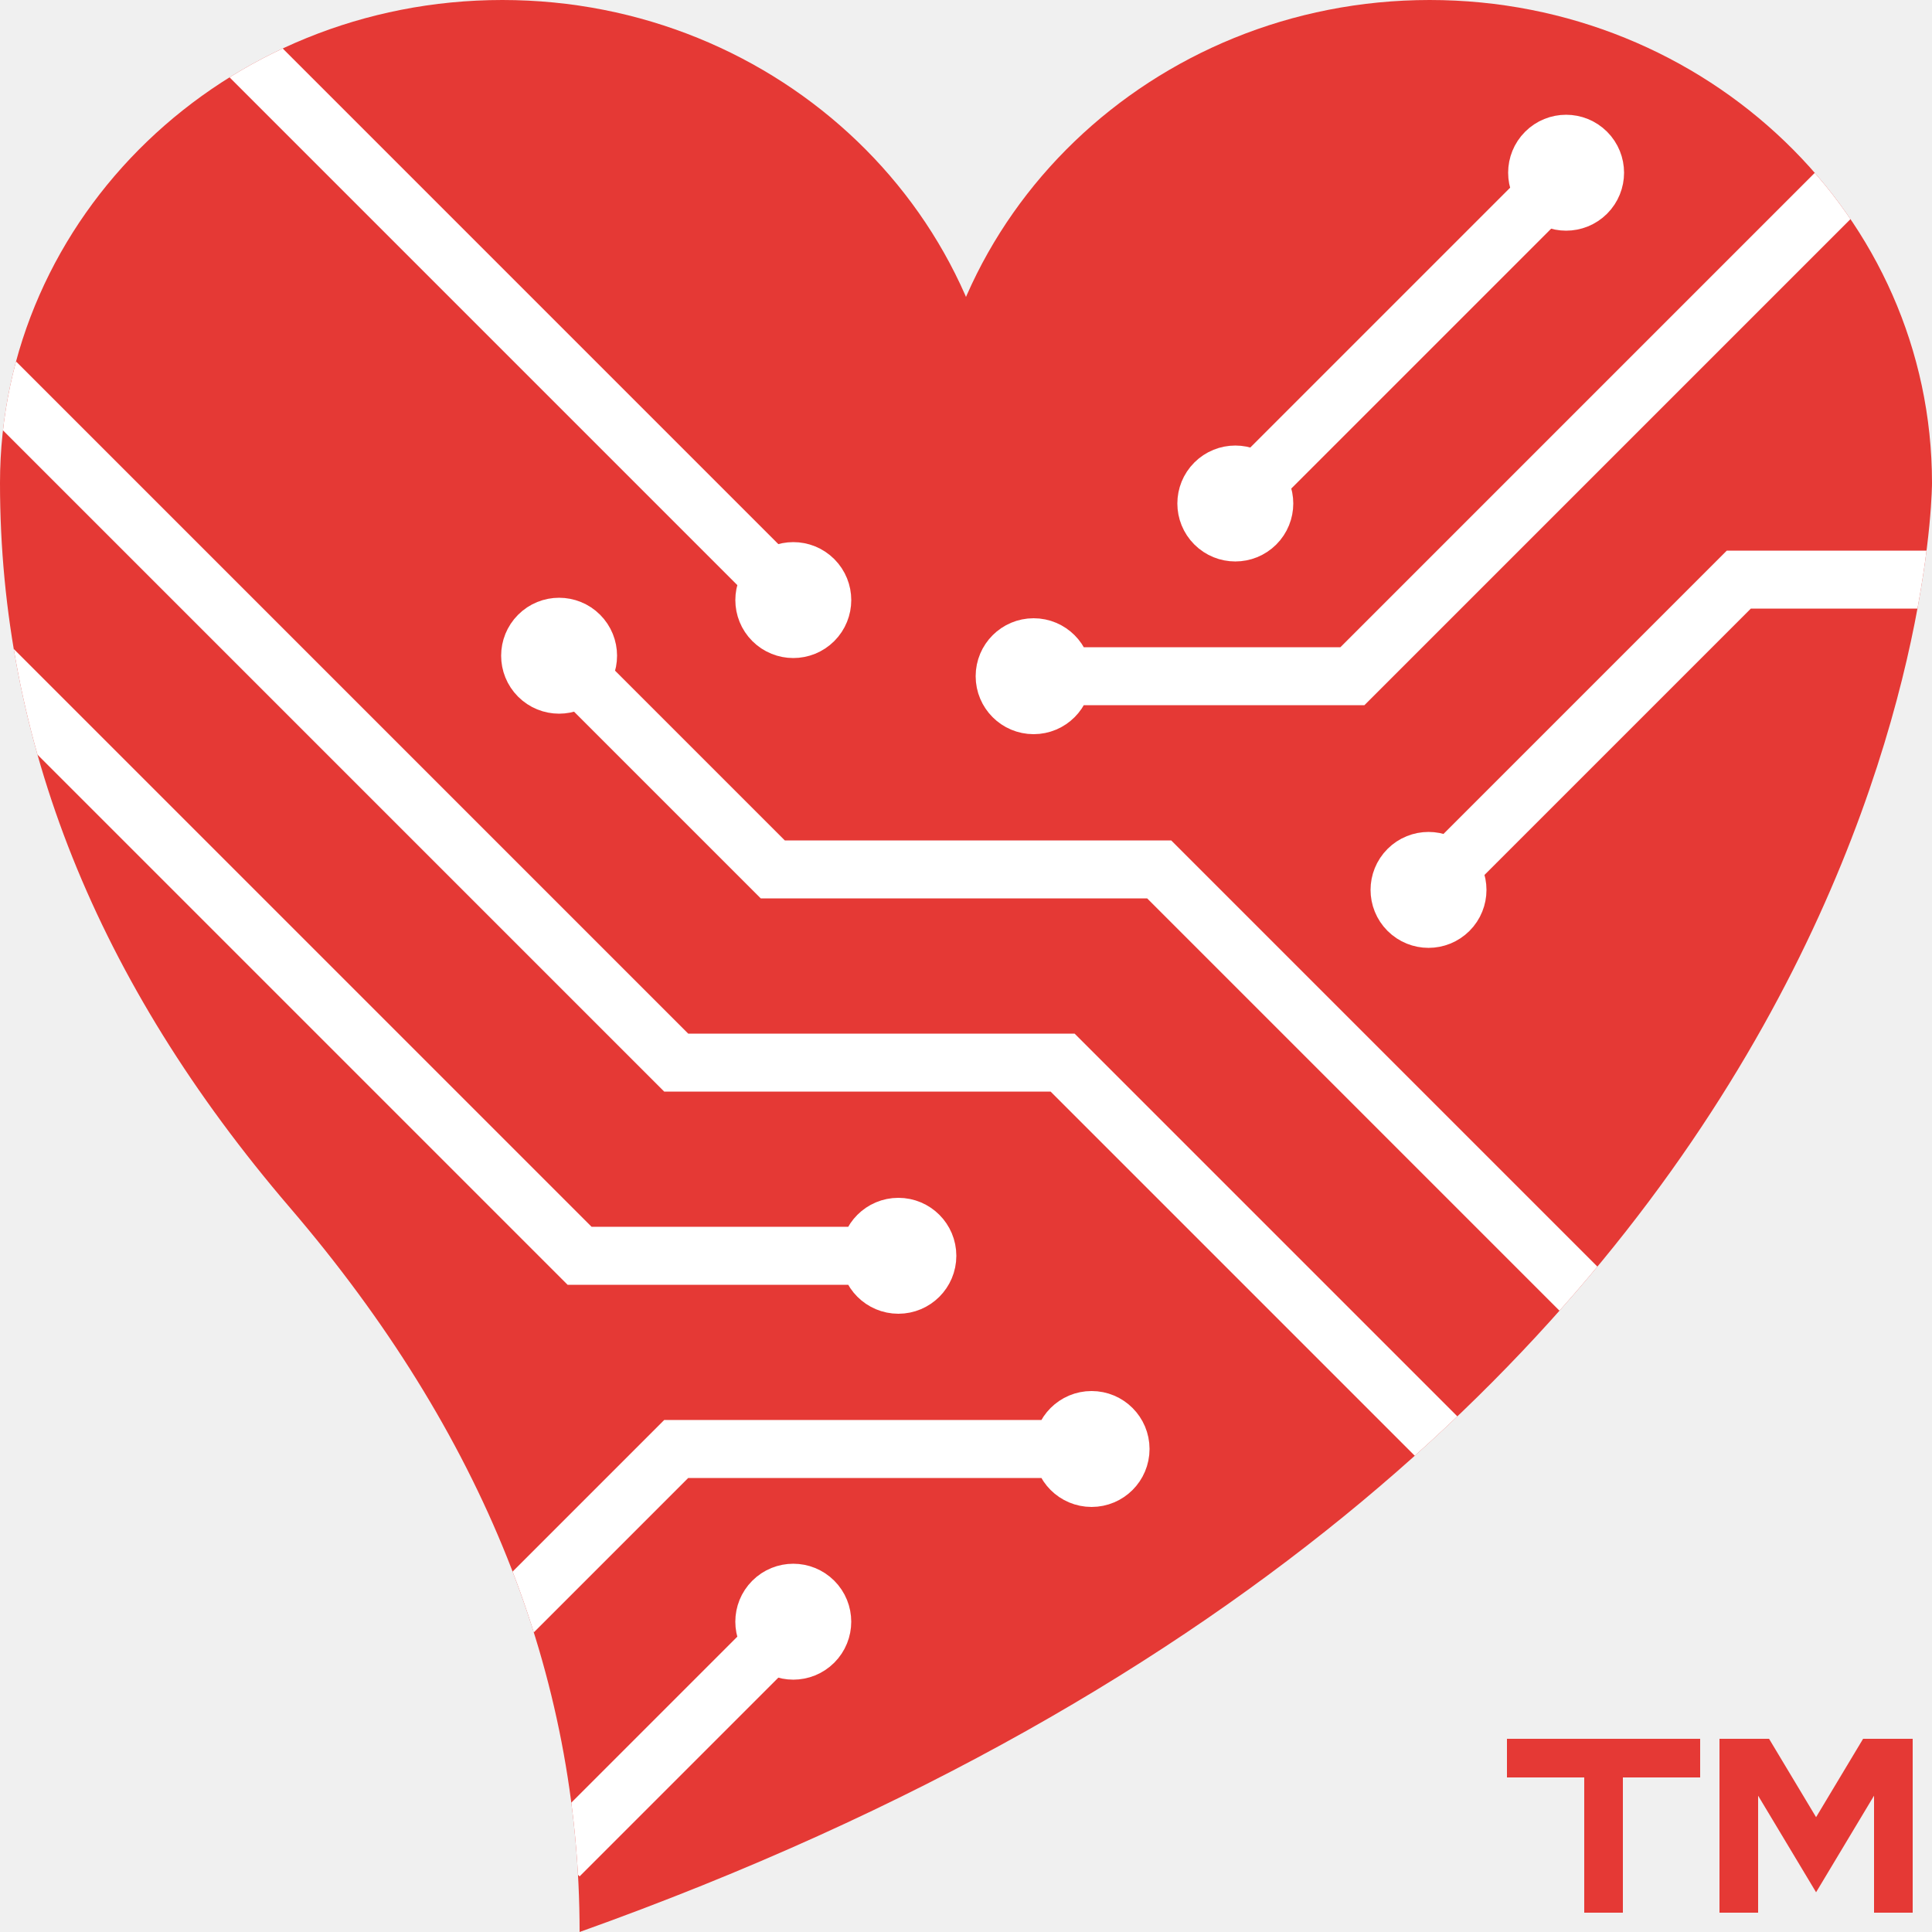
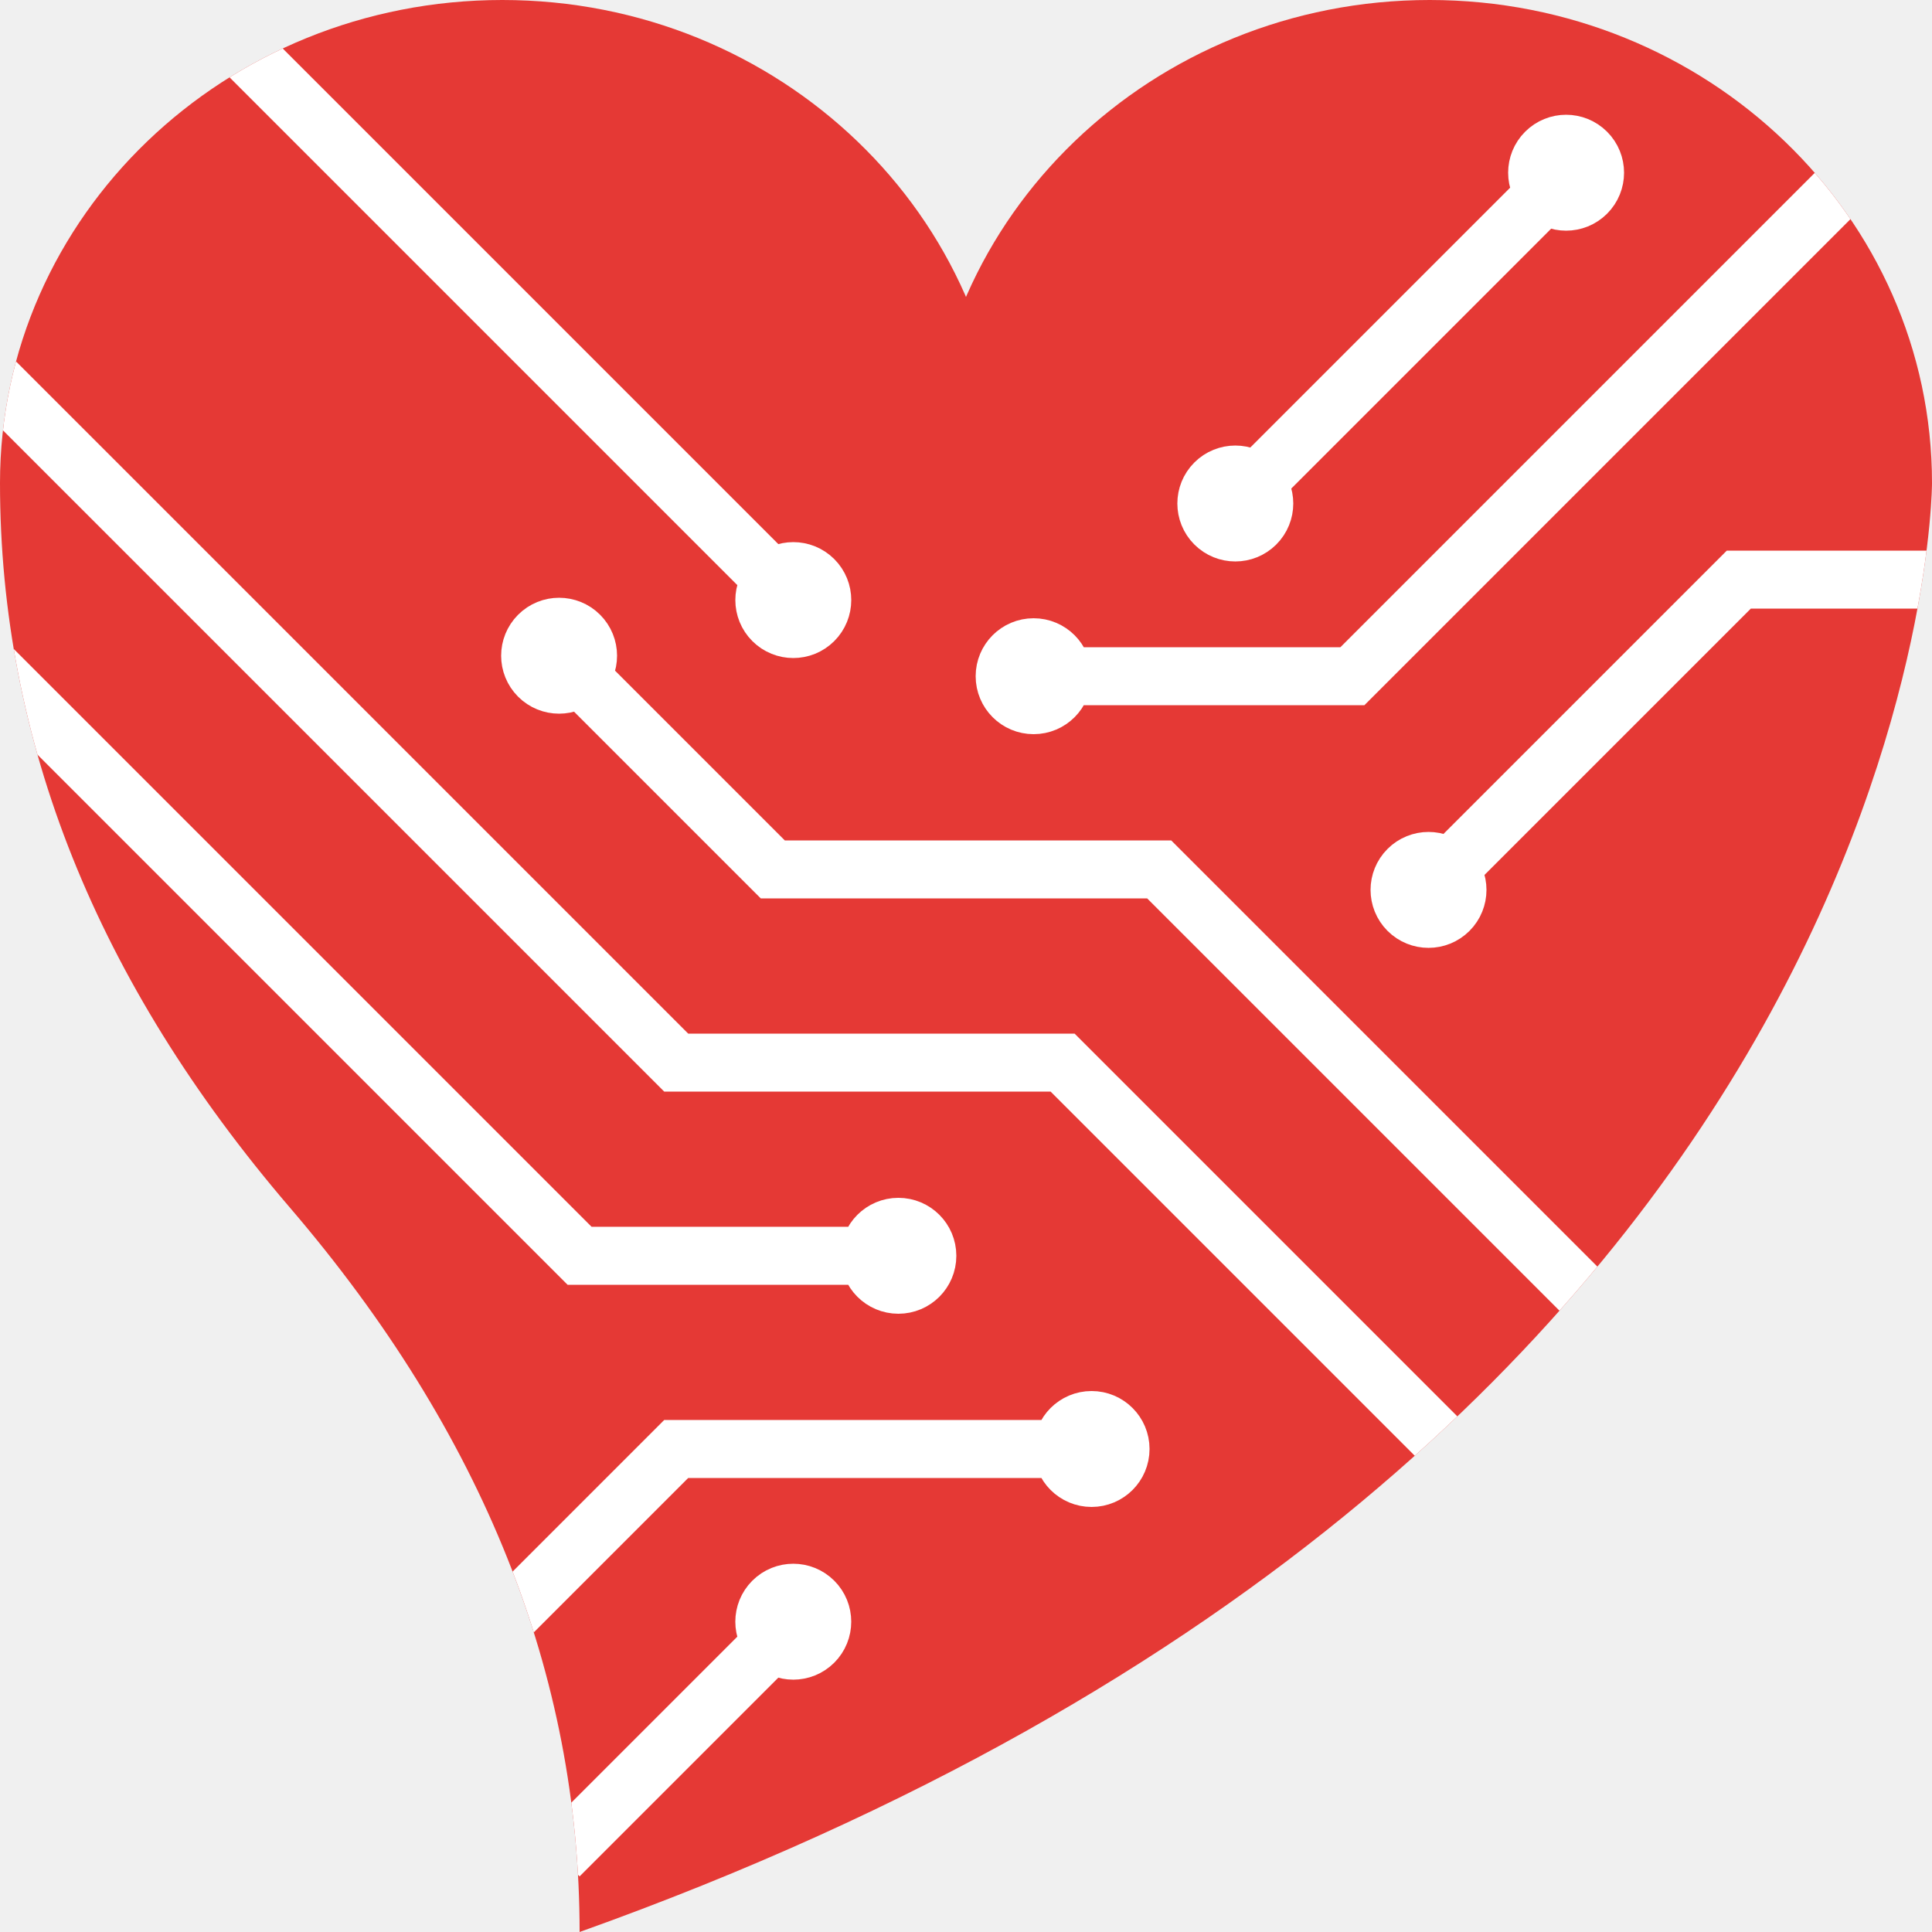
<svg xmlns="http://www.w3.org/2000/svg" version="1.1" x="0px" y="0px" viewBox="0 0 100 100" style="enable-background:new 0 0 100 100;" xml:space="preserve">
  <style type="text/css">
	.symbol_fill{fill:#E53935;}
	.tm{stroke:#E53935;stroke-width:2;stroke-miterlimit:10;}
	.symbol_line{stroke:#FFFFFF;stroke-width:3;stroke-miterlimit:10;}
</style>
  <defs>
    <clipPath id="heart_clip">
      <path d="M48,25          a26,25 0 1 1 52,0    s0,50 -70,75    q0,-20 -15,-37.5    t-15,-37.5          a26,25 0 1 1 52,0          z" />
    </clipPath>
  </defs>
  <g clip-path="url(#heart_clip)">
    <path class="symbol_fill" d="M0,0   l100,0   l0,100   l-100,0   l0,-100   z" />
    <g clip-path="url(#heart_clip)">
      <path class="symbol_line symbol_fill" d="M30,95    l10,-10    a1.5,1.5 0 1 0 -0.001, -0.001    l-10,10    z" />
      <path class="symbol_line symbol_fill" d="M20,90    l15,-15    l20,0    a1.5,1.5 0 1 0 0,-0.001    l-20,0    l-20,20    z" />
      <path class="symbol_line symbol_fill" d="M0,35    l30,30    l15,0    a1.5,1.5 0 1 0 0,-0.001    l-15,0    l-30,-30    z" />
      <path class="symbol_line symbol_fill" d="M-10,10    l45,45    l20,0    l45,45    l-45,-45    l-20,0    l-45,-45    z" />
      <path class="symbol_line symbol_fill" d="M100,85    l-40,-40    l-20,0    l-10,-10    a1.5,1.5 0 1 0 -0.001,0.001    l10,10    l20,0    l40,40    z" />
      <path class="symbol_line symbol_fill" d="M10,0    l30,30    a1.5,1.5 0 1 0 0.001,-0.001    l-30,-30    z" />
      <path class="symbol_line symbol_fill" d="M100,30    l-10,0    l-15,15    a1.5,1.5 0 1 0 0.001,0.001    l15,-15    l10,0    z" />
      <path class="symbol_line symbol_fill" d="M100,5    l-30,30    l-15,0    a1.5,1.5 0 1 0 0,0.001    l15,0    l30,-30    z" />
      <path class="symbol_line symbol_fill" d="M80,10    l-15,15    a1.5,1.5 0 1 0 0.001,0.001    l15,-15    a1.5,1.5 0 1 0 -0.001,-0.001    z" />
    </g>
  </g>
-   <g>
-     <path class="tm symbol_fill" d="M78,91   l10,0   l-5,0   l0,8   l0,-8   l-5,0   z" />
-     <path class="tm symbol_fill" d="M91,91   l3,5   l3,-5   l1,0   l0,8   l0,-8   l-1,0   l-3,5   l-3,-5   l-1,0   l0,8   l0,-8   l1,0   z" />
-   </g>
</svg>
